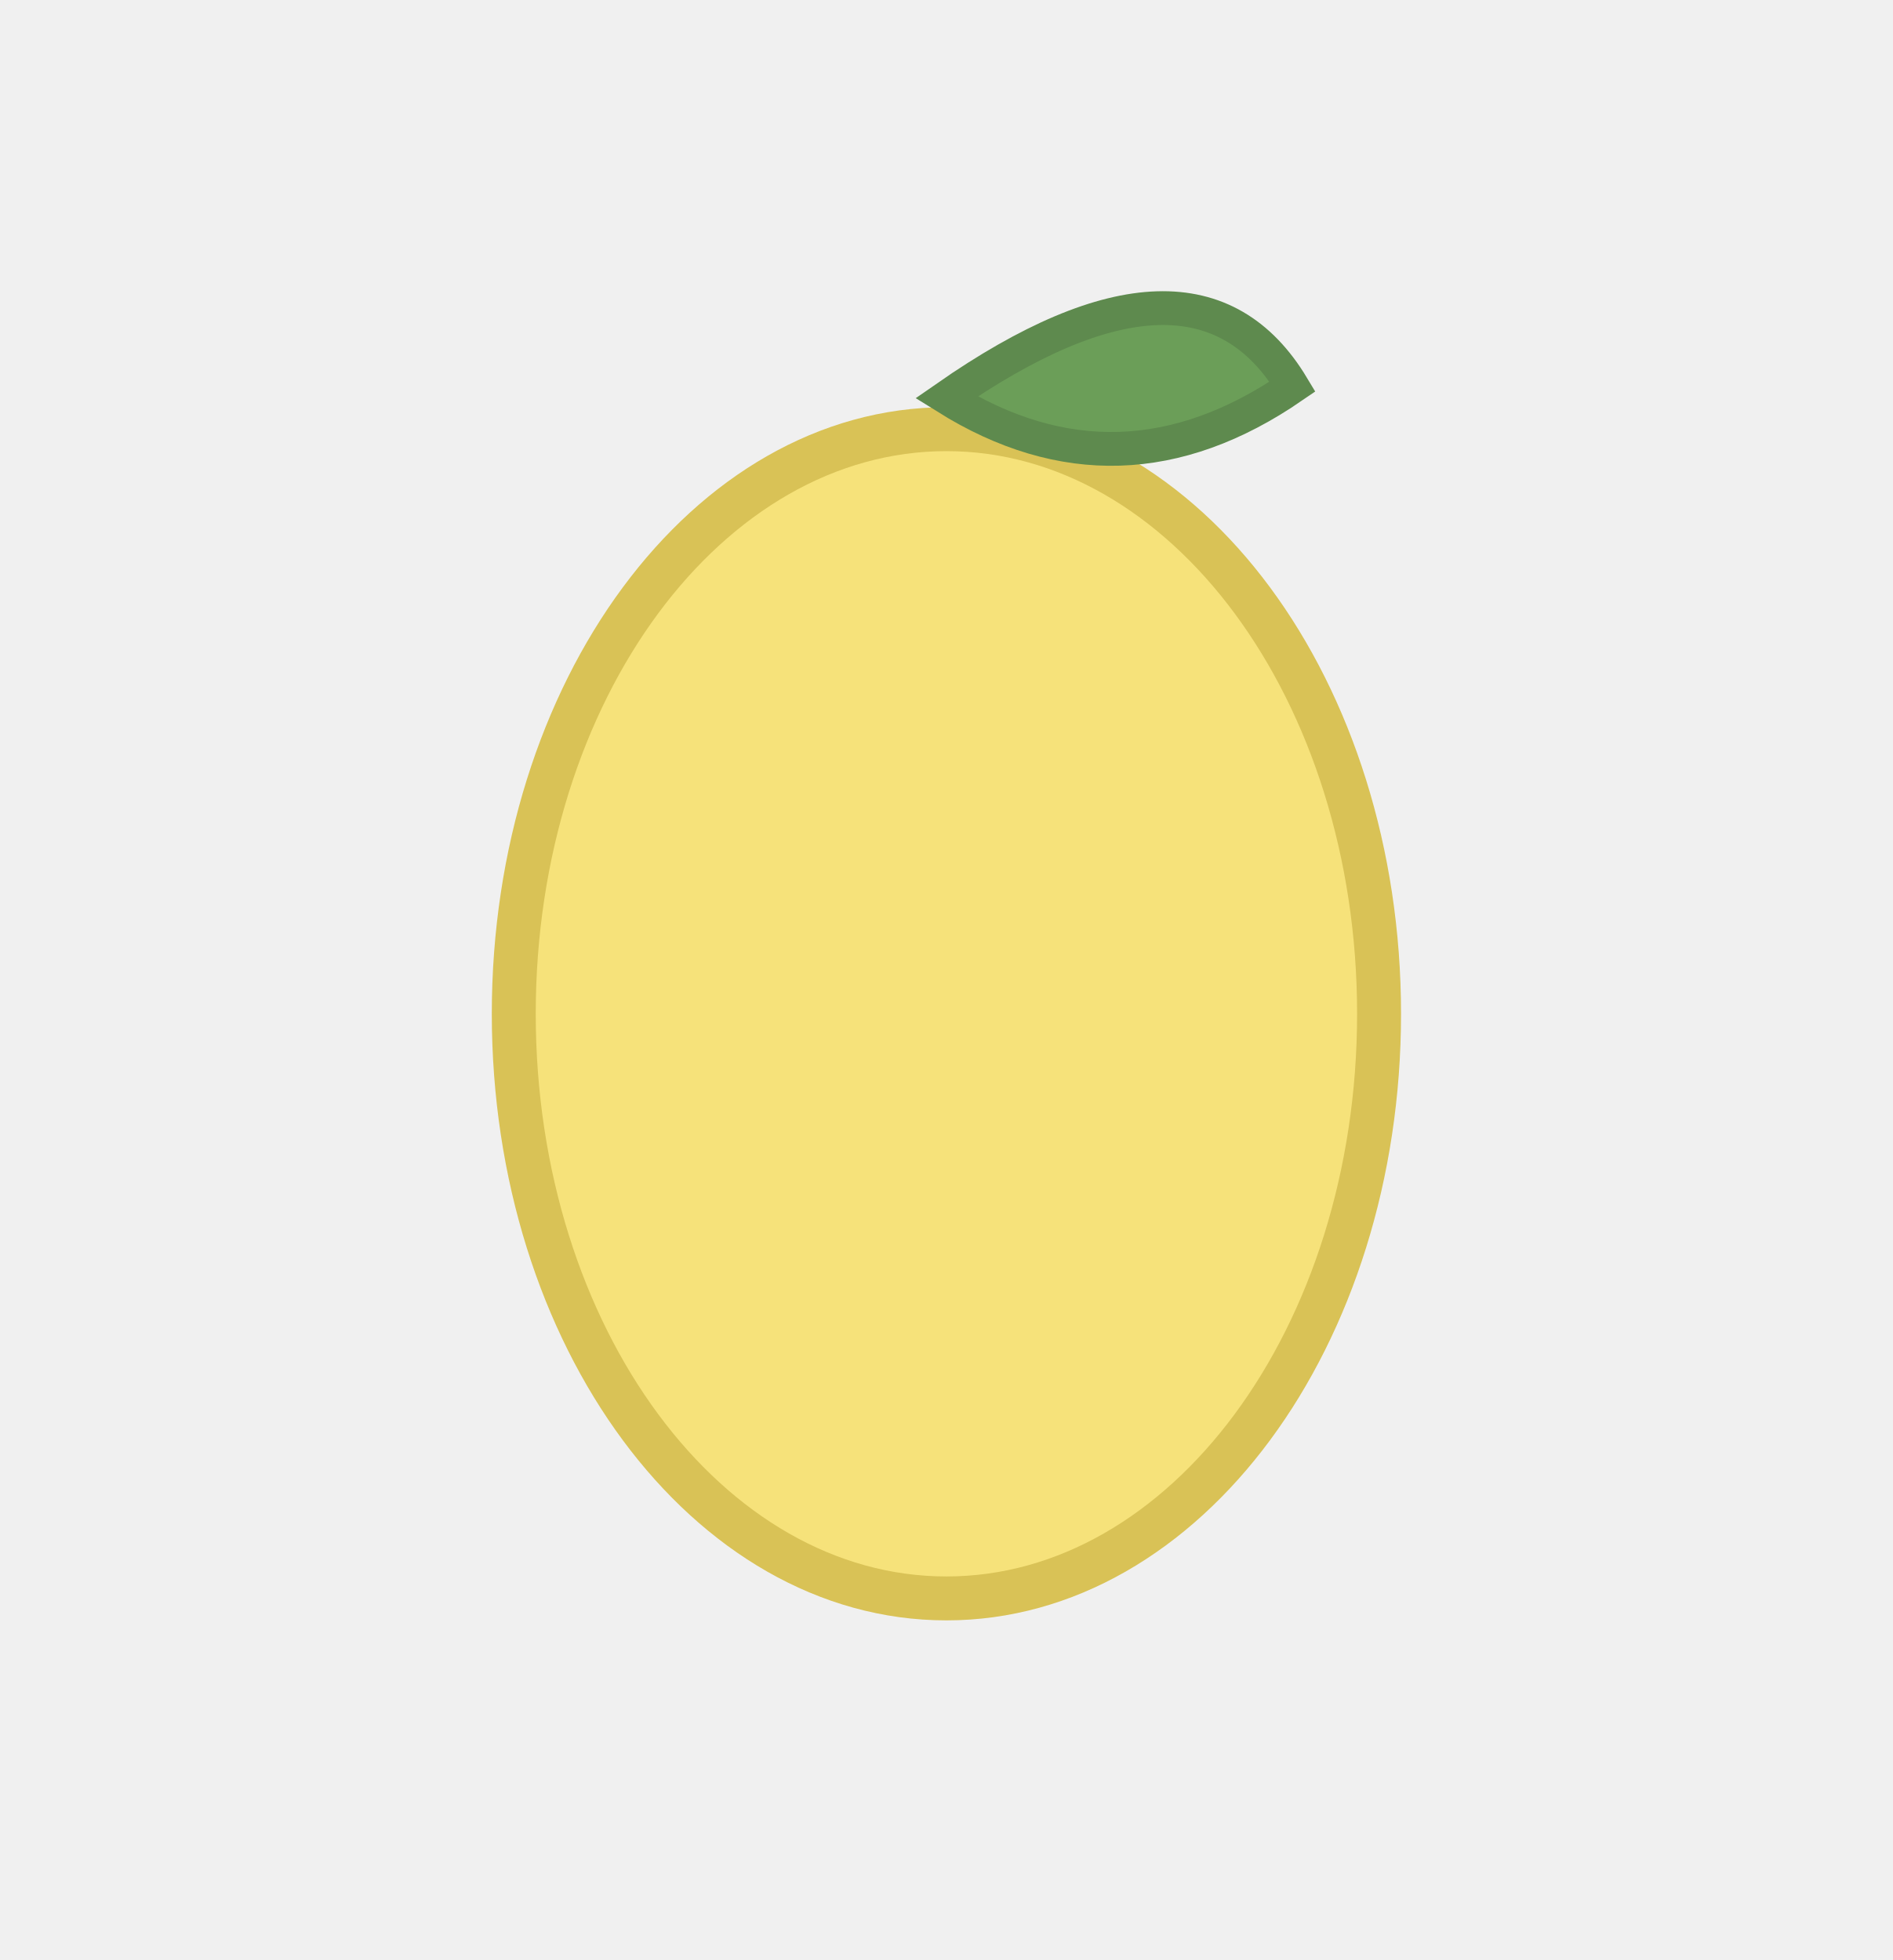
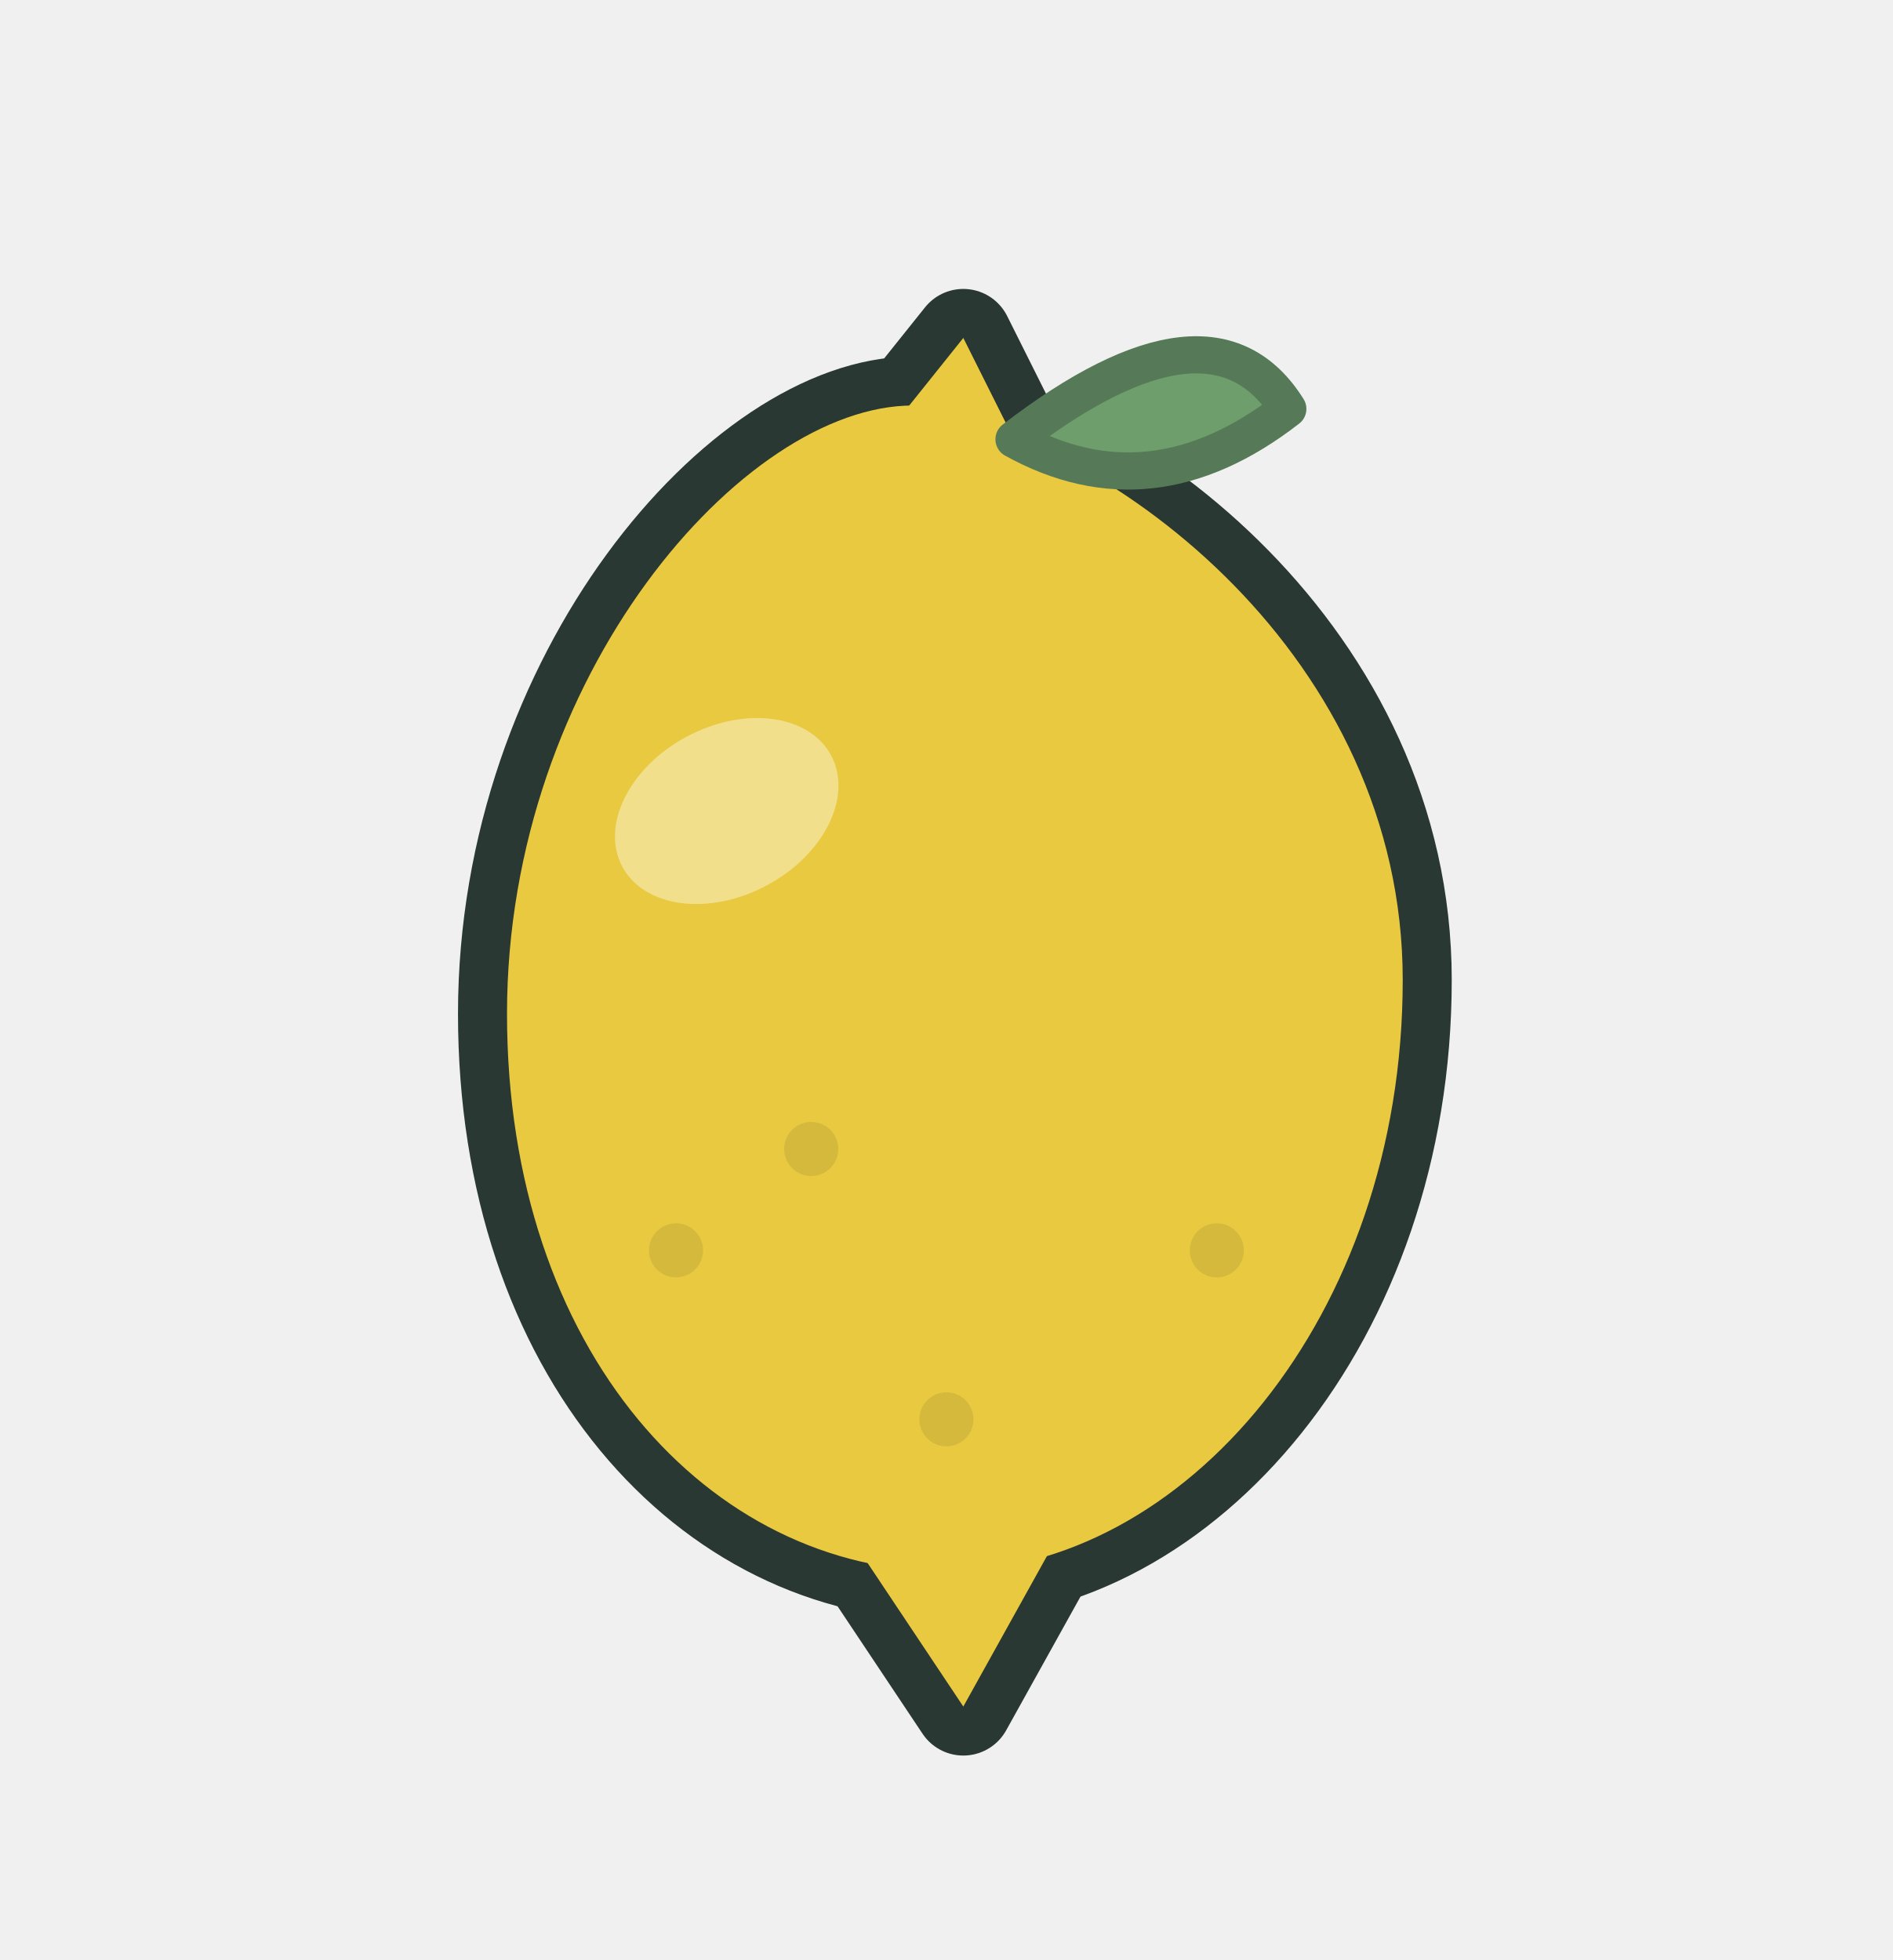
<svg xmlns="http://www.w3.org/2000/svg" viewBox="0 0 112 116" width="112" height="116">
  <g transform="translate(56,60) scale(1)">
-     <ellipse rx="25.6" ry="34.6" fill="#F6E27A" stroke="#D9C256" stroke-width="2.6" />
-     <path d="M0 -36.48 Q14.72 -46.72 20.48 -37.12 Q10.24 -30.08 0 -36.48 Z" fill="#6B9E58" stroke="#5E8A4E" stroke-width="2" />
+     <path d="M-2 -36 C10 -34 27 -21 27 -2 C27 18 14 33 0 33 C-14 33 -26 20 -26 0 C-26 -20 -12 -36 -2 -36 Z" fill="#E9C93F" stroke="#2A3833" stroke-width="5.8" stroke-linejoin="round" stroke-linecap="round" />
+     <path d="M-7 -30 L1 -40 L6 -30 Z" fill="#E9C93F" stroke="#2A3833" stroke-width="5.8" stroke-linejoin="round" stroke-linecap="round" />
+     <path d="M-5 32 L1 41 L6 32 Z" fill="#E9C93F" stroke="#2A3833" stroke-width="5.8" stroke-linejoin="round" stroke-linecap="round" />
+     <path d="M-2 -36 C10 -34 27 -21 27 -2 C27 18 14 33 0 33 C-14 33 -26 20 -26 0 C-26 -20 -12 -36 -2 -36 Z" fill="#E9C93F" />
+     <path d="M-7 -30 L1 -40 L6 -30 Z" fill="#E9C93F" />
+     <path d="M-5 32 L1 41 L6 32 Z" fill="#E9C93F" />
+     <ellipse cx="-13" cy="-12" rx="7" ry="5" transform="rotate(-28 -13 -12)" fill="#FFFFFF" opacity="0.4" />
+     <circle cx="-16" cy="14" r="1.6" fill="#bfa93c" opacity="0.5" />
+     <circle cx="16" cy="14" r="1.6" fill="#bfa93c" opacity="0.5" />
+     <circle cx="0" cy="24" r="1.6" fill="#bfa93c" opacity="0.5" />
+     <circle cx="-8" cy="8" r="1.6" fill="#bfa93c" opacity="0.5" />
+     <path d="M4 -34 Q15.7 -43 20.2 -35.8 Q12.1 -29.5 4 -34 Z" fill="#6E9E6B" stroke="#567a57" stroke-width="2.2" stroke-linejoin="round" />
  </g>
</svg>
